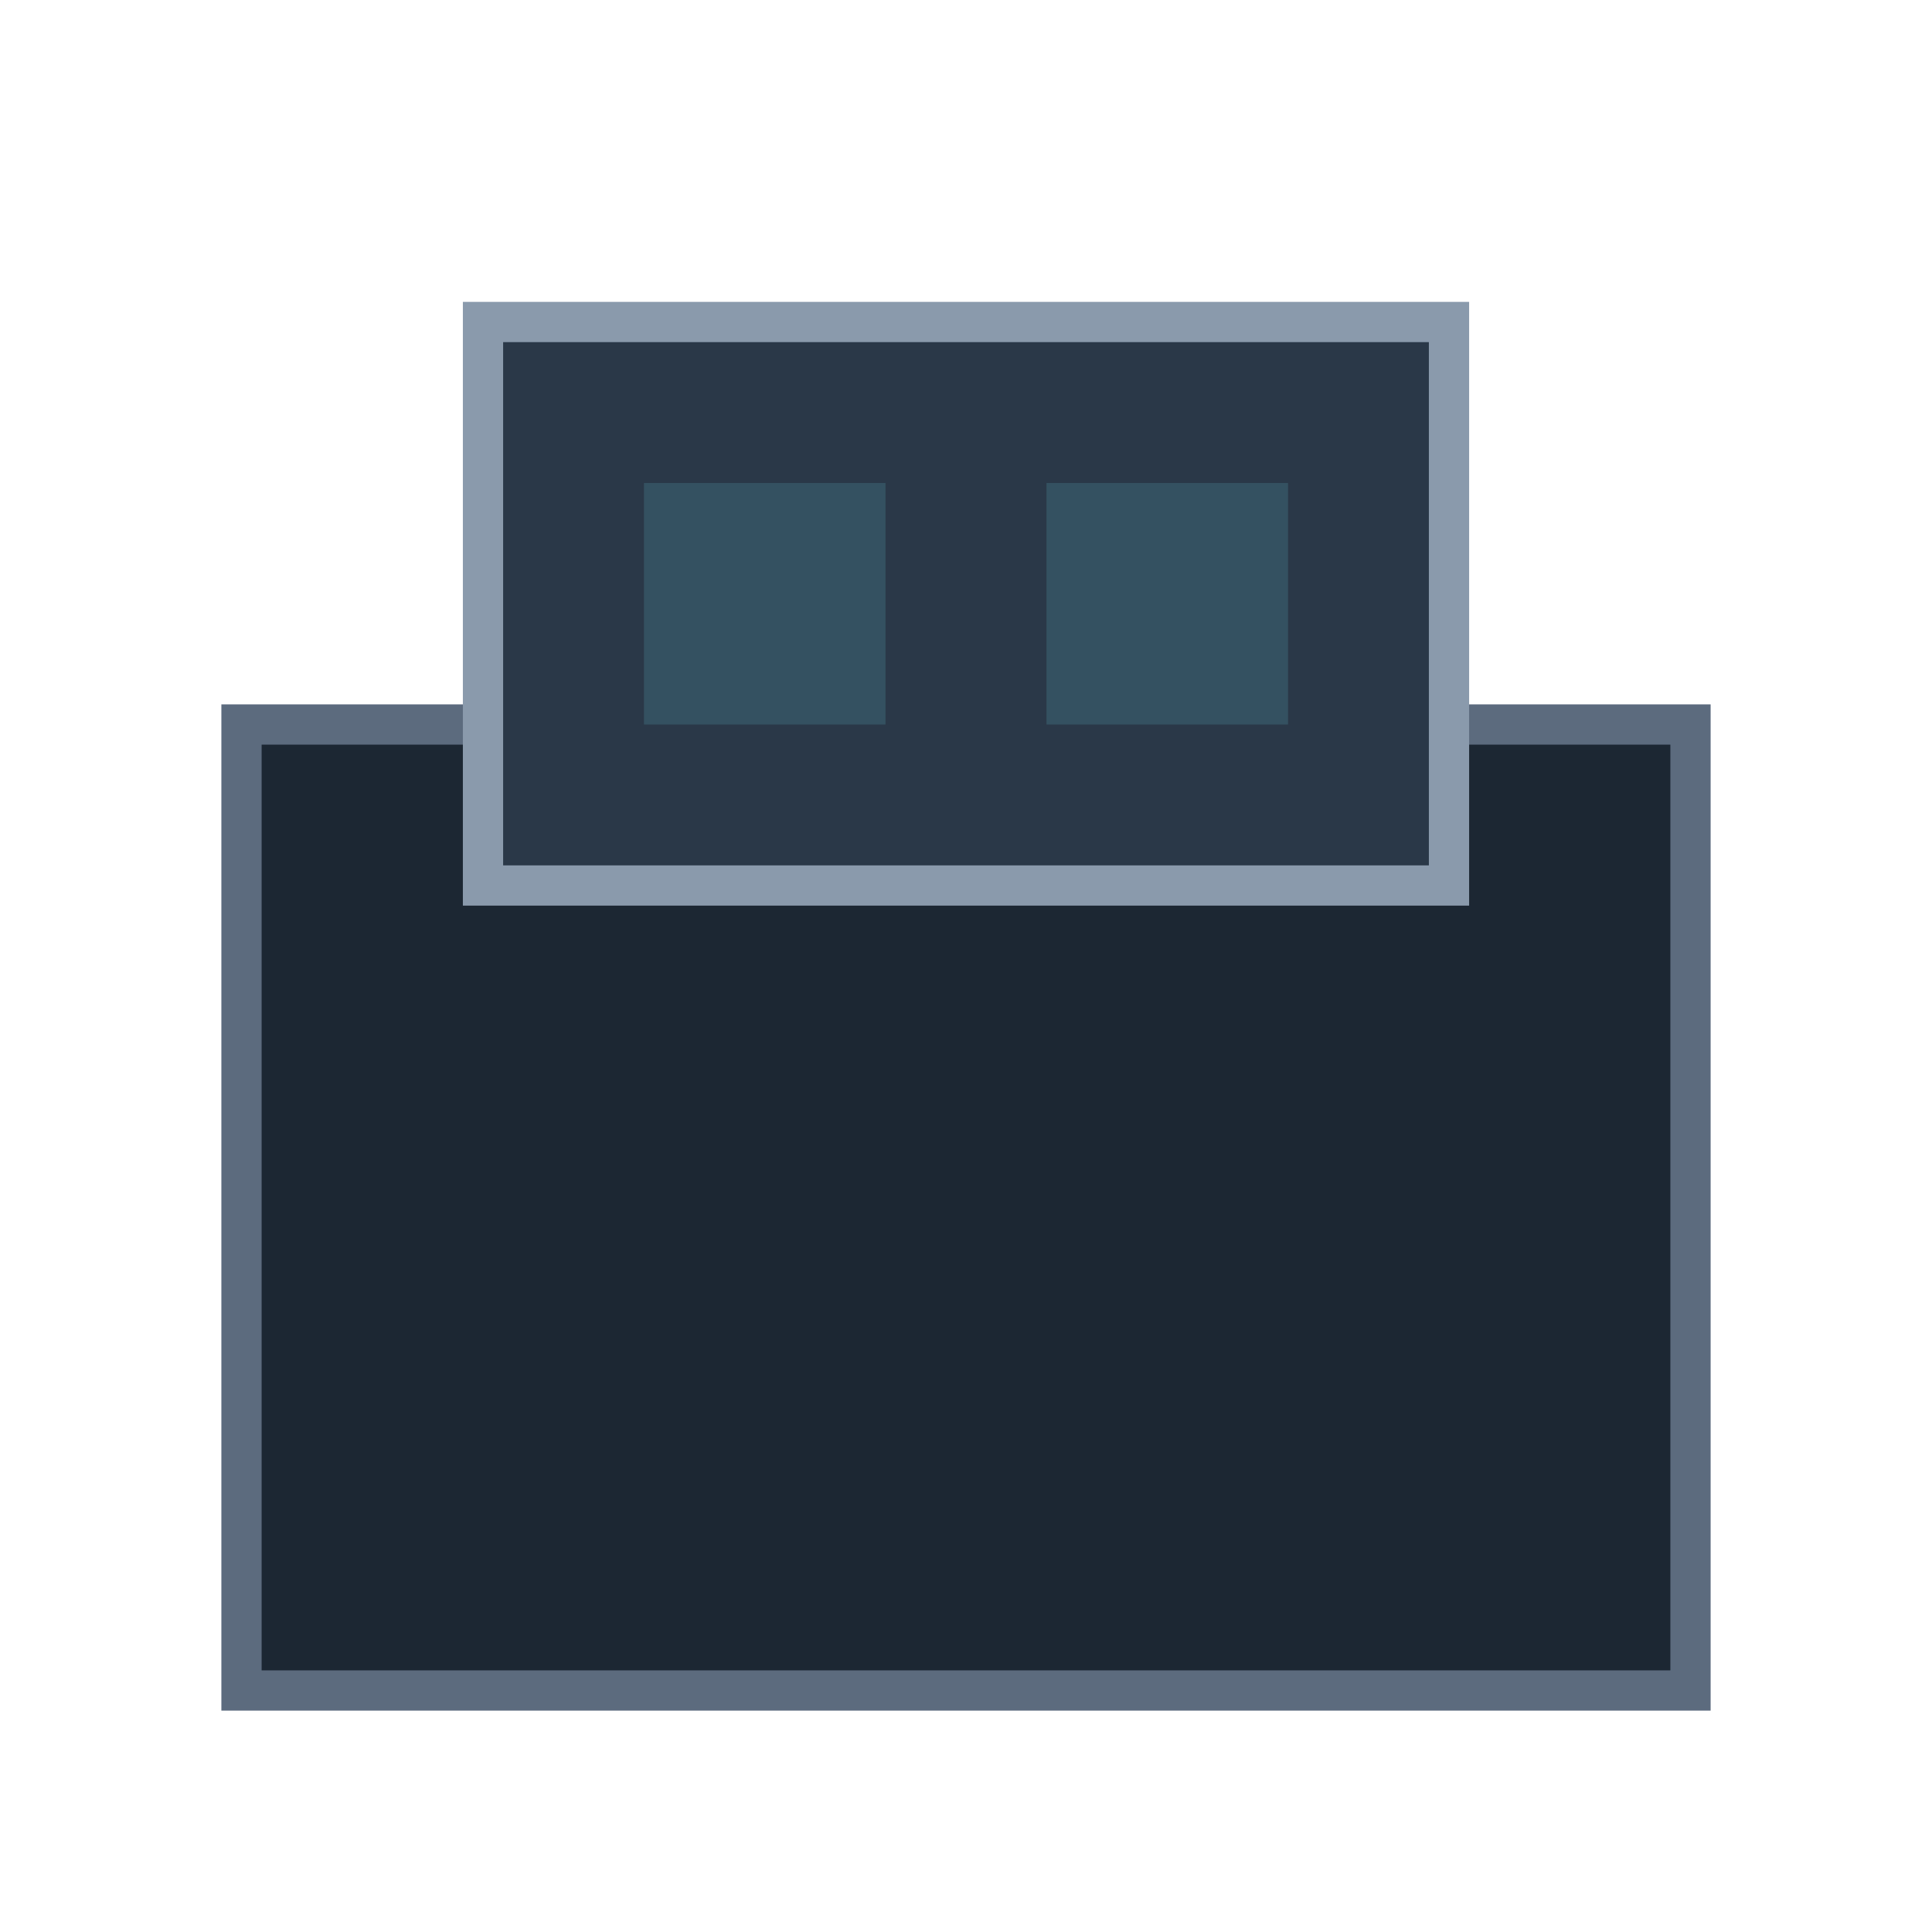
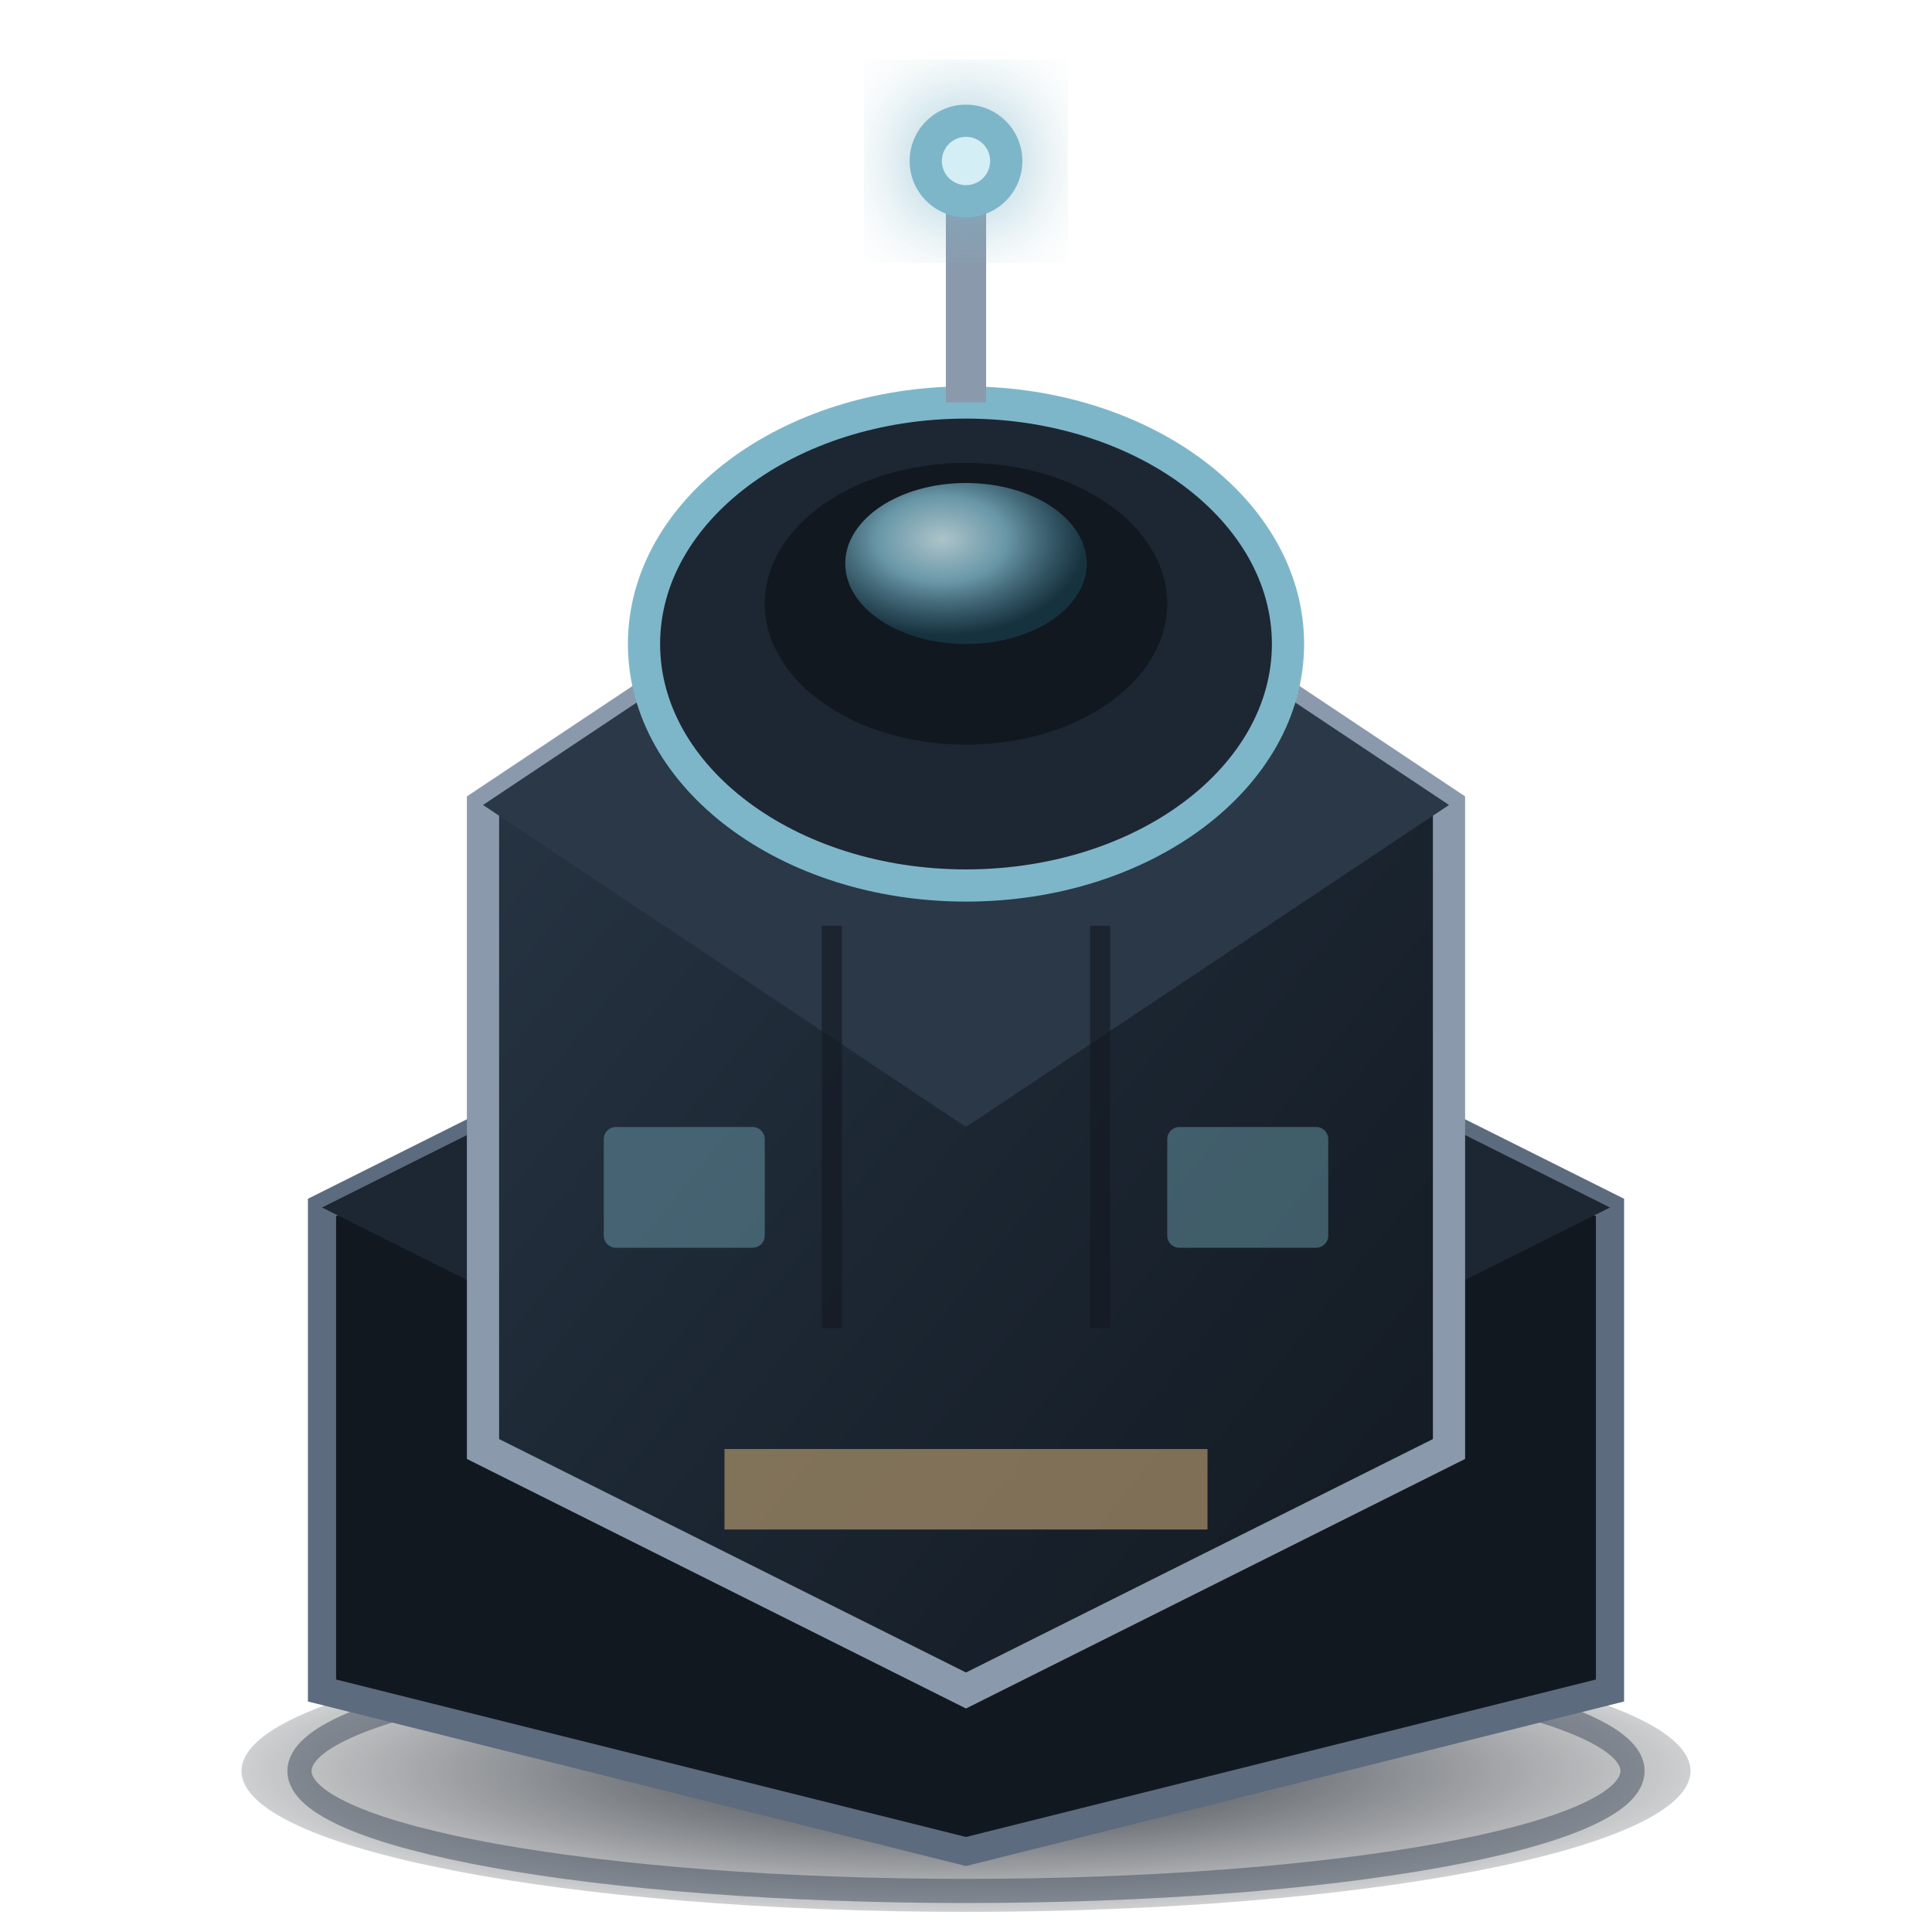
<svg xmlns="http://www.w3.org/2000/svg" viewBox="0 0 48 48" width="48" height="48" fill="none">
-   <rect x="6" y="18" width="36" height="24" fill="#1c2733" stroke="#5c6b7e" />
-   <rect x="12" y="8" width="24" height="14" fill="#2a3848" stroke="#8a9aac" />
-   <rect x="16" y="12" width="6" height="6" fill="#3d6a7a" opacity="0.5" />
-   <rect x="26" y="12" width="6" height="6" fill="#3d6a7a" opacity="0.5" />
+   <defs>
+     <radialGradient id="padG" cx="50%" cy="50%" r="50%">
+       <stop offset="0%" stop-color="#1c2733" stop-opacity="0.9" />
+       <stop offset="100%" stop-color="#0a0e14" stop-opacity="0.2" />
+     </radialGradient>
+     <radialGradient id="coreG" cx="40%" cy="35%" r="60%">
+       <stop offset="0%" stop-color="#d4eef5" />
+       <stop offset="45%" stop-color="#7eb6c9" />
+       <stop offset="100%" stop-color="#1a4050" stop-opacity="0.8" />
+     </radialGradient>
+     <linearGradient id="hullL" x1="0" y1="0" x2="1" y2="1">
+       <stop offset="0%" stop-color="#2a3848" />
+       <stop offset="50%" stop-color="#1c2733" />
+       <stop offset="100%" stop-color="#121820" />
+     </linearGradient>
+     <linearGradient id="steelL" x1="0" y1="0" x2="0" y2="1">
+       <stop offset="0%" stop-color="#b0bec8" />
+       <stop offset="40%" stop-color="#8a9aac" />
+       <stop offset="100%" stop-color="#5c6b7e" />
+     </linearGradient>
+     <linearGradient id="brassL" x1="0" y1="0" x2="0" y2="1">
+       <stop offset="0%" stop-color="#e0c9a0" />
+       <stop offset="100%" stop-color="#8a7350" />
+     </linearGradient>
+     <filter id="softGlow" x="-40%" y="-40%" width="180%" height="180%">
+       <feGaussianBlur stdDeviation="1.2" result="b" />
+       <feMerge>
+         <feMergeNode in="b" />
+         <feMergeNode in="SourceGraphic" />
+       </feMerge>
+     </filter>
+   </defs>
+   <ellipse cx="24" cy="44" rx="18" ry="3.5" fill="url(#padG)" />
+   <ellipse cx="24" cy="44" rx="16.56" ry="2.98" fill="none" stroke="#3d4a5a" stroke-width="0.6" opacity="0.5" />
+   <path d="M8 42 L8 30 L24 22 L40 30 L40 42 L24 46 Z" fill="#121820" stroke="#5c6b7e" stroke-width="0.7" />
+   <path d="M8 30 L24 22 L40 30 L24 38 Z" fill="#1c2733" />
+   <path d="M12 36 L12 20 L24 12 L36 20 L36 36 L24 42 Z" fill="url(#hullL)" stroke="#8a9aac" stroke-width="0.8" />
+   <path d="M12 20 L24 12 L36 20 L24 28 Z" fill="#2a3848" />
+   <line x1="20.667" y1="23" x2="20.667" y2="33" stroke="#121820" stroke-width="0.5" opacity="0.6" />
+   <line x1="27.333" y1="23" x2="27.333" y2="33" stroke="#121820" stroke-width="0.5" opacity="0.6" />
+   <ellipse cx="24" cy="16" rx="8" ry="6" fill="#1c2733" stroke="#7eb6c9" stroke-width="0.8" />
+   <ellipse cx="24" cy="15" rx="5" ry="3.5" fill="#0a0e14" opacity="0.6" />
+   <ellipse cx="24" cy="14" rx="3" ry="2" fill="url(#coreG)" opacity="0.8" />
+   <rect x="15" y="28" width="4" height="3" rx="0.3" fill="#7eb6c9" opacity="0.4" />
+   <rect x="29" y="28" width="4" height="3" rx="0.3" fill="#7eb6c9" opacity="0.4" />
+   <line x1="24" y1="10" x2="24" y2="4" stroke="#8a9aac" stroke-width="1" />
+   <circle cx="24" cy="4" r="1.4" fill="#7eb6c9" filter="url(#softGlow)" />
+   <circle cx="24" cy="4" r="0.6" fill="#d4eef5" />
+   <rect x="18" y="36" width="12" height="2" fill="#c4a574" opacity="0.6" />
</svg>
